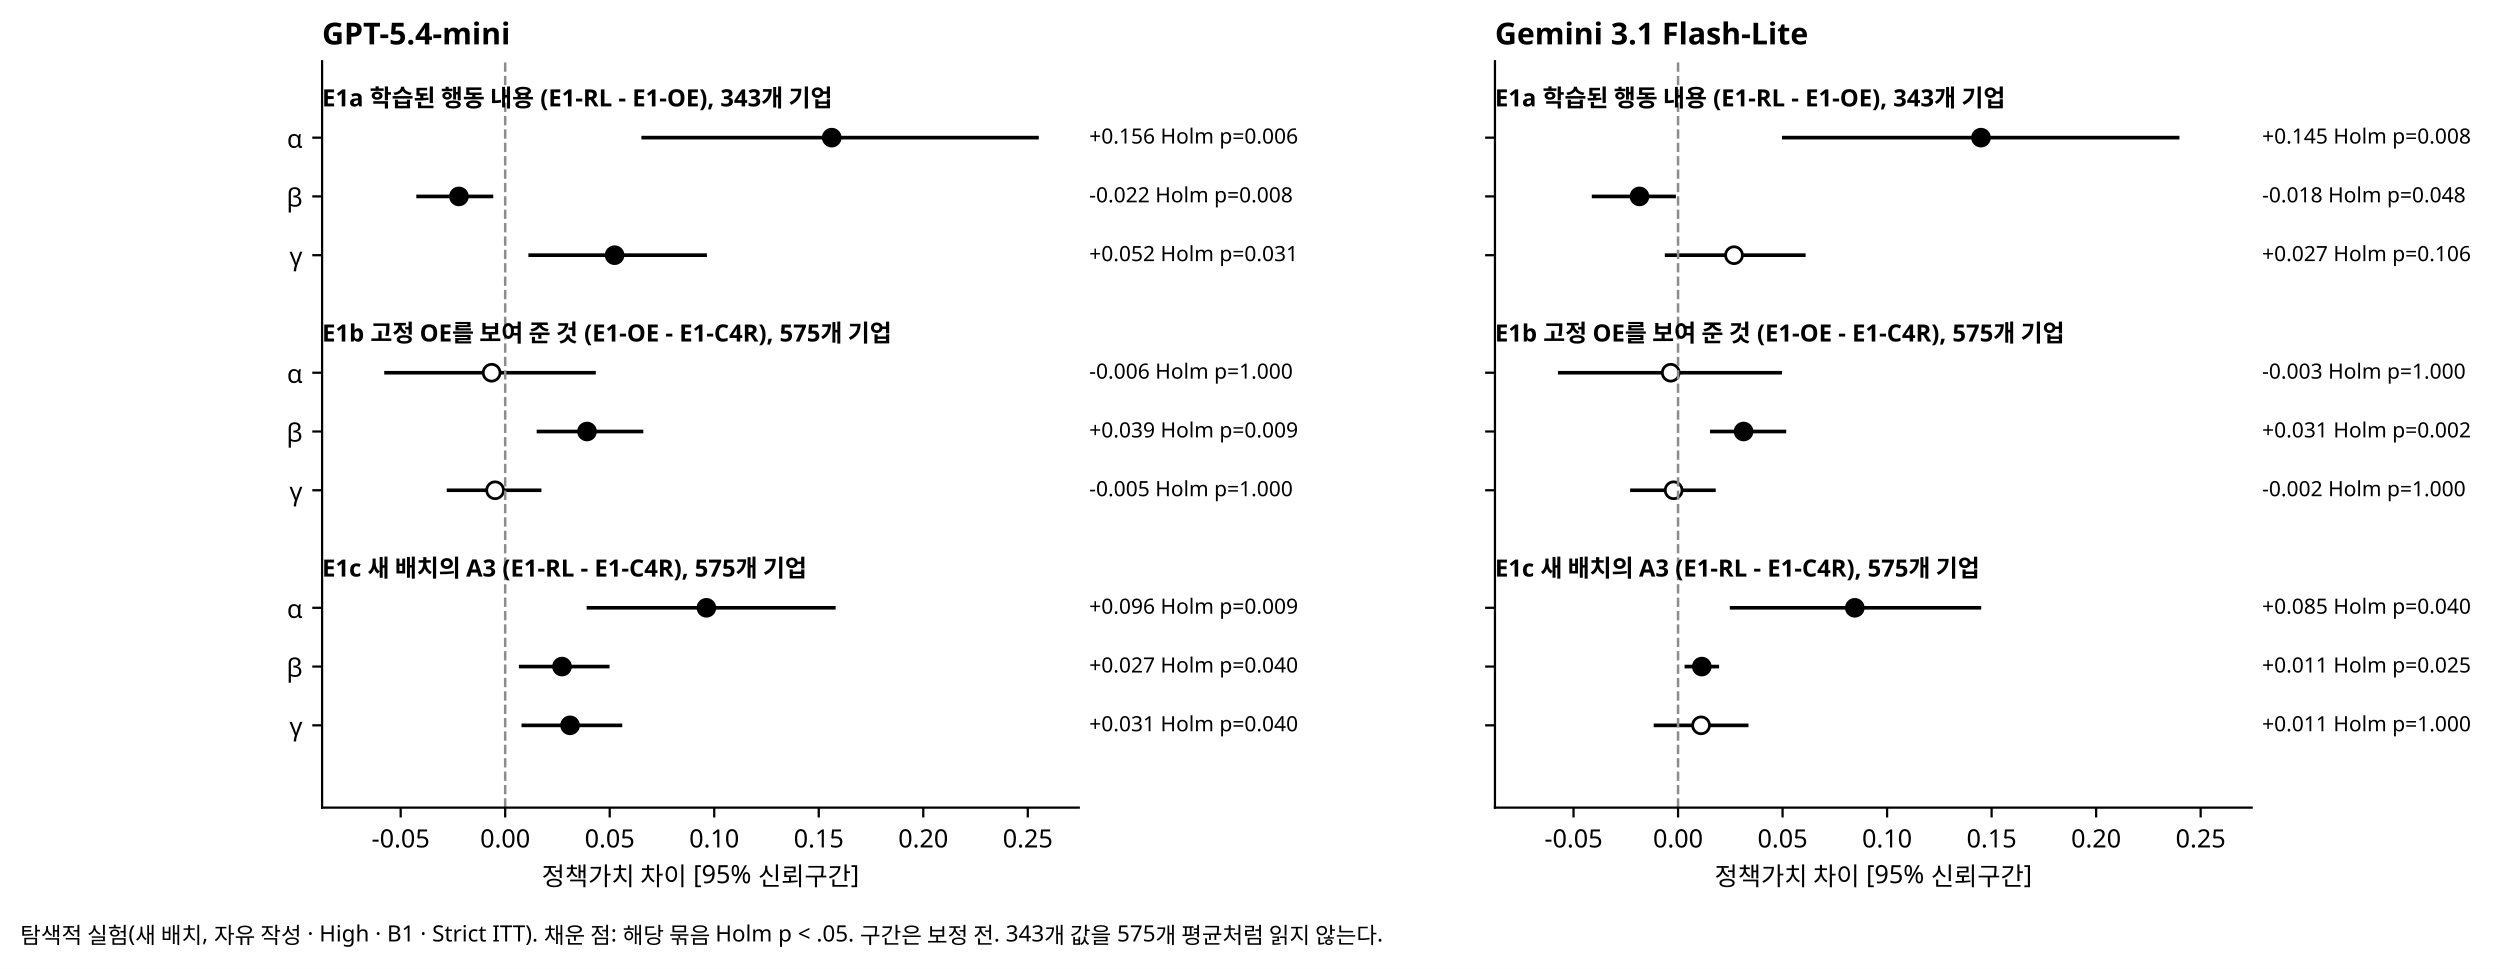
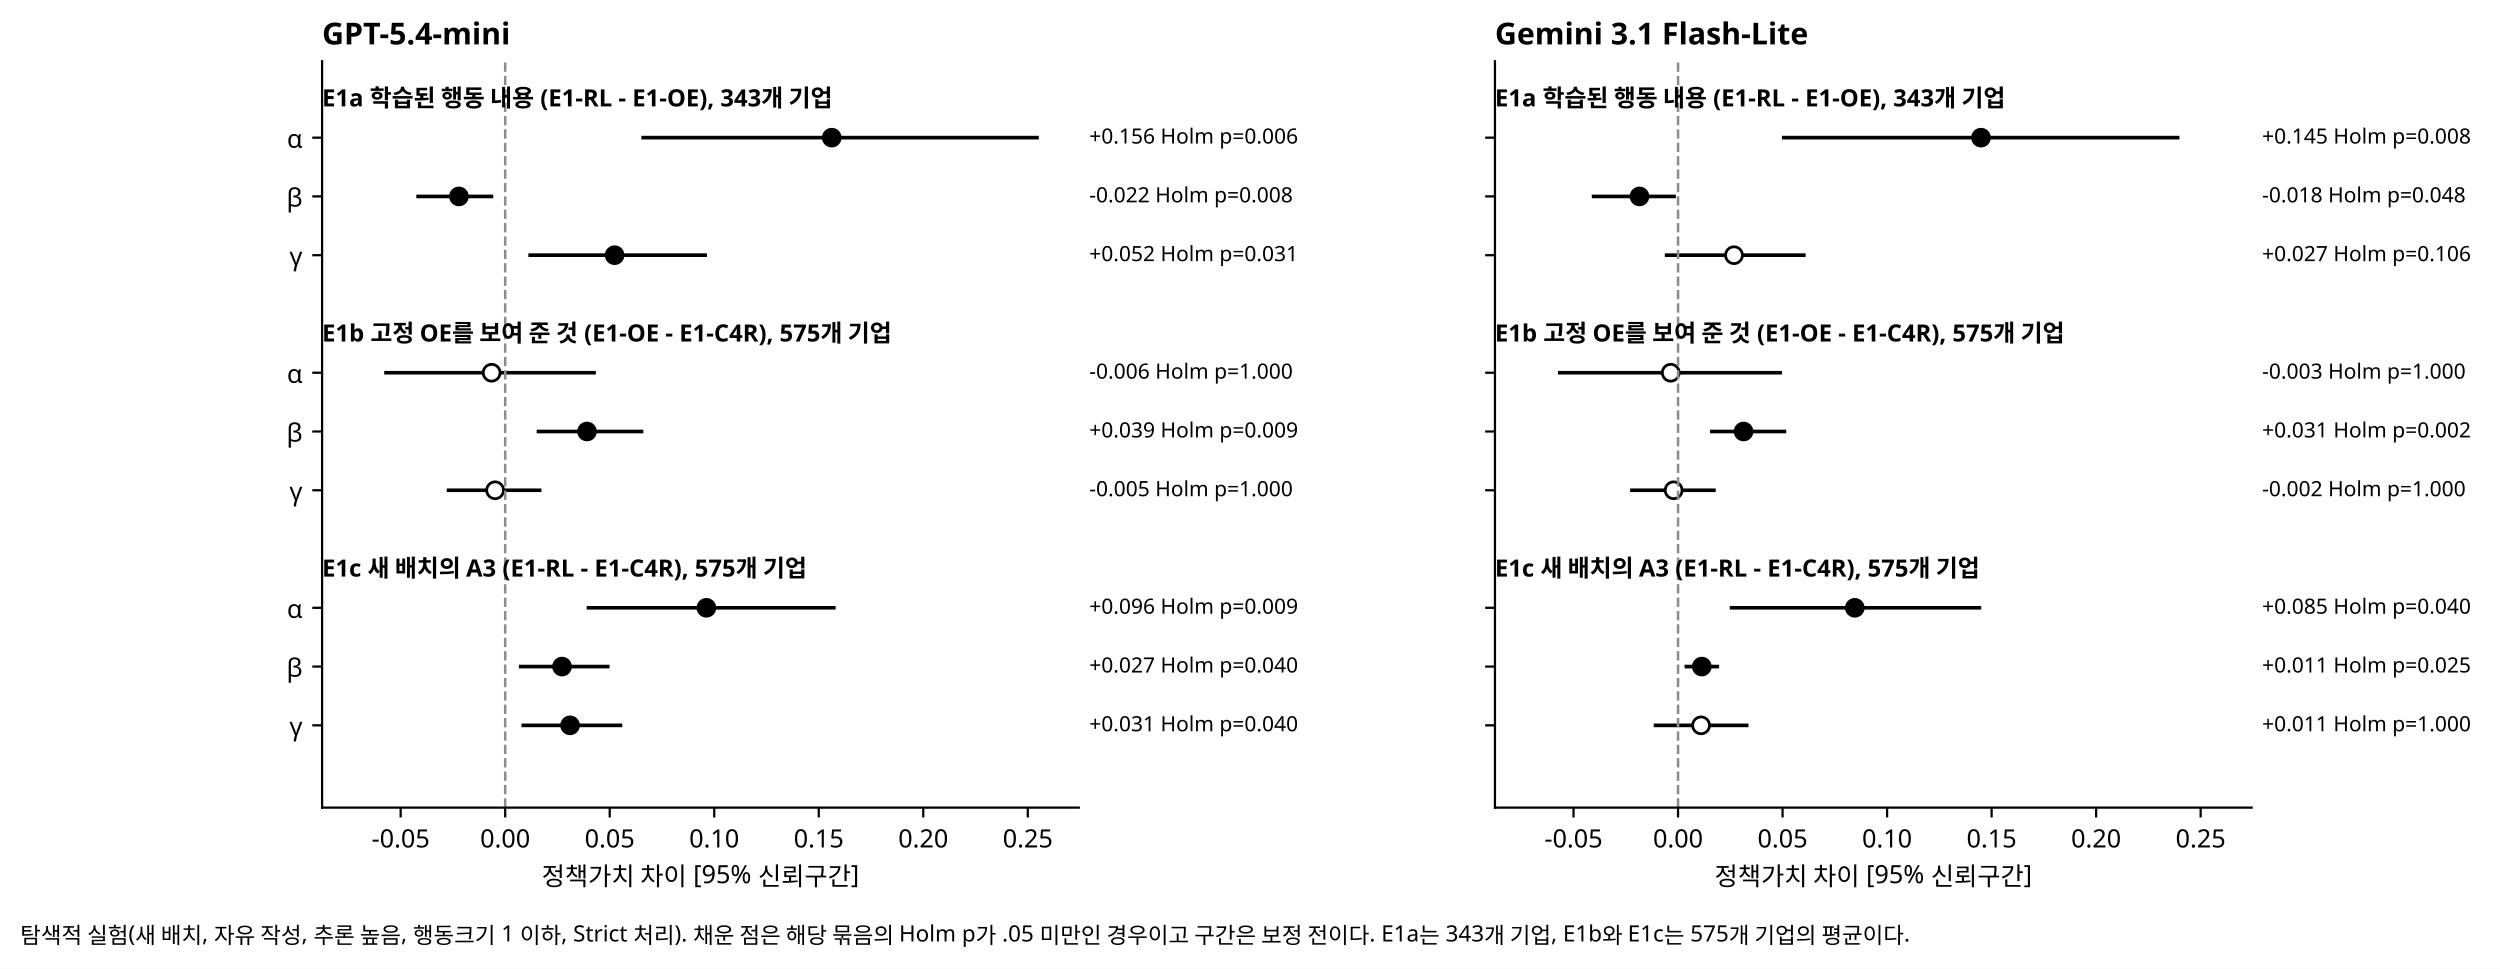
- <svg xmlns="http://www.w3.org/2000/svg" xmlns:xlink="http://www.w3.org/1999/xlink" width="891.352pt" height="345.468pt" viewBox="0 0 891.352 345.468" version="1.1">
+ <svg xmlns="http://www.w3.org/2000/svg" xmlns:xlink="http://www.w3.org/1999/xlink" width="891.352pt" height="345.425pt" viewBox="0 0 891.352 345.425" version="1.1">
  <defs>
    <style type="text/css">*{stroke-linejoin: round; stroke-linecap: butt}</style>
  </defs>
  <g id="figure_1">
    <g id="patch_1">
-       <path d="M 0 345.468  L 891.352 345.468  L 891.352 0  L 0 0  z " style="fill: #ffffff" />
+       <path d="M 0 345.425  L 891.352 345.425  L 891.352 0  L 0 0  z " style="fill: #ffffff" />
    </g>
    <g id="axes_1">
      <g id="patch_2">
        <path d="M 114.84 287.95  L 384.628 287.95  L 384.628 21.838  L 114.84 21.838  z " style="fill: #ffffff" />
      </g>
      <g id="matplotlib.axis_1">
        <g id="xtick_1">
          <g id="line2d_1">
            <defs>
-               <path id="mcaa759d114" d="M 0 0  L 0 3.5  " style="stroke: #000000; stroke-width: 0.8" />
+               <path id="m23bba32dac" d="M 0 0  L 0 3.5  " style="stroke: #000000; stroke-width: 0.8" />
            </defs>
            <g>
-               <use xlink:href="#mcaa759d114" x="142.855" y="287.95" style="stroke: #000000; stroke-width: 0.8" />
+               <use xlink:href="#m23bba32dac" x="142.855" y="287.95" style="stroke: #000000; stroke-width: 0.8" />
            </g>
          </g>
          <g id="text_1">
            <text style="font-size: 9px; font-family: 'Malgun Gothic'; text-anchor: middle" x="142.855" y="302.148" transform="rotate(-0 142.8555 302.1481)">-0.05</text>
          </g>
        </g>
        <g id="xtick_2">
          <g id="line2d_2">
            <g>
-               <use xlink:href="#mcaa759d114" x="180.121" y="287.95" style="stroke: #000000; stroke-width: 0.8" />
+               <use xlink:href="#m23bba32dac" x="180.121" y="287.95" style="stroke: #000000; stroke-width: 0.8" />
            </g>
          </g>
          <g id="text_2">
            <text style="font-size: 9px; font-family: 'Malgun Gothic'; text-anchor: middle" x="180.121" y="302.148" transform="rotate(-0 180.1211 302.1481)">0.00</text>
          </g>
        </g>
        <g id="xtick_3">
          <g id="line2d_3">
            <g>
-               <use xlink:href="#mcaa759d114" x="217.387" y="287.95" style="stroke: #000000; stroke-width: 0.8" />
+               <use xlink:href="#m23bba32dac" x="217.387" y="287.95" style="stroke: #000000; stroke-width: 0.8" />
            </g>
          </g>
          <g id="text_3">
            <text style="font-size: 9px; font-family: 'Malgun Gothic'; text-anchor: middle" x="217.387" y="302.148" transform="rotate(-0 217.3866 302.1481)">0.05</text>
          </g>
        </g>
        <g id="xtick_4">
          <g id="line2d_4">
            <g>
-               <use xlink:href="#mcaa759d114" x="254.652" y="287.95" style="stroke: #000000; stroke-width: 0.8" />
+               <use xlink:href="#m23bba32dac" x="254.652" y="287.95" style="stroke: #000000; stroke-width: 0.8" />
            </g>
          </g>
          <g id="text_4">
            <text style="font-size: 9px; font-family: 'Malgun Gothic'; text-anchor: middle" x="254.652" y="302.148" transform="rotate(-0 254.6522 302.1481)">0.10</text>
          </g>
        </g>
        <g id="xtick_5">
          <g id="line2d_5">
            <g>
-               <use xlink:href="#mcaa759d114" x="291.918" y="287.95" style="stroke: #000000; stroke-width: 0.8" />
+               <use xlink:href="#m23bba32dac" x="291.918" y="287.95" style="stroke: #000000; stroke-width: 0.8" />
            </g>
          </g>
          <g id="text_5">
            <text style="font-size: 9px; font-family: 'Malgun Gothic'; text-anchor: middle" x="291.918" y="302.148" transform="rotate(-0 291.9178 302.1481)">0.15</text>
          </g>
        </g>
        <g id="xtick_6">
          <g id="line2d_6">
            <g>
-               <use xlink:href="#mcaa759d114" x="329.183" y="287.95" style="stroke: #000000; stroke-width: 0.8" />
+               <use xlink:href="#m23bba32dac" x="329.183" y="287.95" style="stroke: #000000; stroke-width: 0.8" />
            </g>
          </g>
          <g id="text_6">
            <text style="font-size: 9px; font-family: 'Malgun Gothic'; text-anchor: middle" x="329.183" y="302.148" transform="rotate(-0 329.1833 302.1481)">0.20</text>
          </g>
        </g>
        <g id="xtick_7">
          <g id="line2d_7">
            <g>
-               <use xlink:href="#mcaa759d114" x="366.449" y="287.95" style="stroke: #000000; stroke-width: 0.8" />
+               <use xlink:href="#m23bba32dac" x="366.449" y="287.95" style="stroke: #000000; stroke-width: 0.8" />
            </g>
          </g>
          <g id="text_7">
            <text style="font-size: 9px; font-family: 'Malgun Gothic'; text-anchor: middle" x="366.449" y="302.148" transform="rotate(-0 366.4489 302.1481)">0.25</text>
          </g>
        </g>
        <g id="text_8">
          <text style="font-size: 9px; font-family: 'Malgun Gothic'; text-anchor: middle" x="249.734" y="315.636" transform="rotate(-0 249.7341 315.6365)">정책가치 차이 [95% 신뢰구간]</text>
        </g>
      </g>
      <g id="matplotlib.axis_2">
        <g id="ytick_1">
          <g id="line2d_8">
            <defs>
-               <path id="m9e5dec1c8e" d="M 0 0  L -3.5 0  " style="stroke: #000000; stroke-width: 0.8" />
+               <path id="mb45bff6923" d="M 0 0  L -3.5 0  " style="stroke: #000000; stroke-width: 0.8" />
            </defs>
            <g>
-               <use xlink:href="#m9e5dec1c8e" x="114.84" y="49.078" style="stroke: #000000; stroke-width: 0.8" />
+               <use xlink:href="#mb45bff6923" x="114.84" y="49.078" style="stroke: #000000; stroke-width: 0.8" />
            </g>
          </g>
          <g id="text_9">
            <text style="font-size: 9px; font-family: 'Malgun Gothic'; text-anchor: end" x="107.84" y="52.677" transform="rotate(-0 107.84 52.67682)">α</text>
          </g>
        </g>
        <g id="ytick_2">
          <g id="line2d_9">
            <g>
-               <use xlink:href="#m9e5dec1c8e" x="114.84" y="70.031" style="stroke: #000000; stroke-width: 0.8" />
+               <use xlink:href="#mb45bff6923" x="114.84" y="70.031" style="stroke: #000000; stroke-width: 0.8" />
            </g>
          </g>
          <g id="text_10">
            <text style="font-size: 9px; font-family: 'Malgun Gothic'; text-anchor: end" x="107.84" y="73.631" transform="rotate(-0 107.84 73.63052)">β</text>
          </g>
        </g>
        <g id="ytick_3">
          <g id="line2d_10">
            <g>
-               <use xlink:href="#m9e5dec1c8e" x="114.84" y="90.985" style="stroke: #000000; stroke-width: 0.8" />
+               <use xlink:href="#mb45bff6923" x="114.84" y="90.985" style="stroke: #000000; stroke-width: 0.8" />
            </g>
          </g>
          <g id="text_11">
            <text style="font-size: 9px; font-family: 'Malgun Gothic'; text-anchor: end" x="107.84" y="94.584" transform="rotate(-0 107.84 94.58422)">γ</text>
          </g>
        </g>
        <g id="ytick_4">
          <g id="line2d_11">
            <g>
-               <use xlink:href="#m9e5dec1c8e" x="114.84" y="132.893" style="stroke: #000000; stroke-width: 0.8" />
+               <use xlink:href="#mb45bff6923" x="114.84" y="132.893" style="stroke: #000000; stroke-width: 0.8" />
            </g>
          </g>
          <g id="text_12">
            <text style="font-size: 9px; font-family: 'Malgun Gothic'; text-anchor: end" x="107.84" y="136.492" transform="rotate(-0 107.84 136.4916)">α</text>
          </g>
        </g>
        <g id="ytick_5">
          <g id="line2d_12">
            <g>
-               <use xlink:href="#m9e5dec1c8e" x="114.84" y="153.846" style="stroke: #000000; stroke-width: 0.8" />
+               <use xlink:href="#mb45bff6923" x="114.84" y="153.846" style="stroke: #000000; stroke-width: 0.8" />
            </g>
          </g>
          <g id="text_13">
            <text style="font-size: 9px; font-family: 'Malgun Gothic'; text-anchor: end" x="107.84" y="157.445" transform="rotate(-0 107.84 157.4453)">β</text>
          </g>
        </g>
        <g id="ytick_6">
          <g id="line2d_13">
            <g>
-               <use xlink:href="#m9e5dec1c8e" x="114.84" y="174.8" style="stroke: #000000; stroke-width: 0.8" />
+               <use xlink:href="#mb45bff6923" x="114.84" y="174.8" style="stroke: #000000; stroke-width: 0.8" />
            </g>
          </g>
          <g id="text_14">
            <text style="font-size: 9px; font-family: 'Malgun Gothic'; text-anchor: end" x="107.84" y="178.399" transform="rotate(-0 107.84 178.399)">γ</text>
          </g>
        </g>
        <g id="ytick_7">
          <g id="line2d_14">
            <g>
-               <use xlink:href="#m9e5dec1c8e" x="114.84" y="216.707" style="stroke: #000000; stroke-width: 0.8" />
+               <use xlink:href="#mb45bff6923" x="114.84" y="216.707" style="stroke: #000000; stroke-width: 0.8" />
            </g>
          </g>
          <g id="text_15">
            <text style="font-size: 9px; font-family: 'Malgun Gothic'; text-anchor: end" x="107.84" y="220.306" transform="rotate(-0 107.84 220.3064)">α</text>
          </g>
        </g>
        <g id="ytick_8">
          <g id="line2d_15">
            <g>
-               <use xlink:href="#m9e5dec1c8e" x="114.84" y="237.661" style="stroke: #000000; stroke-width: 0.8" />
+               <use xlink:href="#mb45bff6923" x="114.84" y="237.661" style="stroke: #000000; stroke-width: 0.8" />
            </g>
          </g>
          <g id="text_16">
            <text style="font-size: 9px; font-family: 'Malgun Gothic'; text-anchor: end" x="107.84" y="241.26" transform="rotate(-0 107.84 241.2601)">β</text>
          </g>
        </g>
        <g id="ytick_9">
          <g id="line2d_16">
            <g>
-               <use xlink:href="#m9e5dec1c8e" x="114.84" y="258.615" style="stroke: #000000; stroke-width: 0.8" />
+               <use xlink:href="#mb45bff6923" x="114.84" y="258.615" style="stroke: #000000; stroke-width: 0.8" />
            </g>
          </g>
          <g id="text_17">
            <text style="font-size: 9px; font-family: 'Malgun Gothic'; text-anchor: end" x="107.84" y="262.214" transform="rotate(-0 107.84 262.2138)">γ</text>
          </g>
        </g>
      </g>
      <g id="line2d_17">
-         <path d="M 229.33 49.078  L 369.722 49.078  " clip-path="url(#pf3869e4ce7)" style="fill: none; stroke: #000000; stroke-width: 1.3; stroke-linecap: square" />
+         <path d="M 229.33 49.078  L 369.722 49.078  " clip-path="url(#pb6265fb304)" style="fill: none; stroke: #000000; stroke-width: 1.3; stroke-linecap: square" />
      </g>
      <g id="line2d_18">
        <defs>
-           <path id="m6128ca1393" d="M 0 3  C 0.796 3 1.559 2.684 2.121 2.121  C 2.684 1.559 3 0.796 3 0  C 3 -0.796 2.684 -1.559 2.121 -2.121  C 1.559 -2.684 0.796 -3 0 -3  C -0.796 -3 -1.559 -2.684 -2.121 -2.121  C -2.684 -1.559 -3 -0.796 -3 0  C -3 0.796 -2.684 1.559 -2.121 2.121  C -1.559 2.684 -0.796 3 0 3  z " style="stroke: #000000" />
+           <path id="m5b8f321a2e" d="M 0 3  C 0.796 3 1.559 2.684 2.121 2.121  C 2.684 1.559 3 0.796 3 0  C 3 -0.796 2.684 -1.559 2.121 -2.121  C 1.559 -2.684 0.796 -3 0 -3  C -0.796 -3 -1.559 -2.684 -2.121 -2.121  C -2.684 -1.559 -3 -0.796 -3 0  C -3 0.796 -2.684 1.559 -2.121 2.121  C -1.559 2.684 -0.796 3 0 3  z " style="stroke: #000000" />
        </defs>
-         <g clip-path="url(#pf3869e4ce7)">
-           <use xlink:href="#m6128ca1393" x="296.552" y="49.078" style="stroke: #000000" />
+         <g clip-path="url(#pb6265fb304)">
+           <use xlink:href="#m5b8f321a2e" x="296.552" y="49.078" style="stroke: #000000" />
        </g>
      </g>
      <g id="line2d_19">
-         <path d="M 149.086 70.031  L 175.218 70.031  " clip-path="url(#pf3869e4ce7)" style="fill: none; stroke: #000000; stroke-width: 1.3; stroke-linecap: square" />
+         <path d="M 149.086 70.031  L 175.218 70.031  " clip-path="url(#pb6265fb304)" style="fill: none; stroke: #000000; stroke-width: 1.3; stroke-linecap: square" />
      </g>
      <g id="line2d_20">
-         <g clip-path="url(#pf3869e4ce7)">
-           <use xlink:href="#m6128ca1393" x="163.627" y="70.031" style="stroke: #000000" />
+         <g clip-path="url(#pb6265fb304)">
+           <use xlink:href="#m5b8f321a2e" x="163.627" y="70.031" style="stroke: #000000" />
        </g>
      </g>
      <g id="line2d_21">
-         <path d="M 189.037 90.985  L 251.404 90.985  " clip-path="url(#pf3869e4ce7)" style="fill: none; stroke: #000000; stroke-width: 1.3; stroke-linecap: square" />
+         <path d="M 189.037 90.985  L 251.404 90.985  " clip-path="url(#pb6265fb304)" style="fill: none; stroke: #000000; stroke-width: 1.3; stroke-linecap: square" />
      </g>
      <g id="line2d_22">
-         <g clip-path="url(#pf3869e4ce7)">
-           <use xlink:href="#m6128ca1393" x="219.133" y="90.985" style="stroke: #000000" />
+         <g clip-path="url(#pb6265fb304)">
+           <use xlink:href="#m5b8f321a2e" x="219.133" y="90.985" style="stroke: #000000" />
        </g>
      </g>
      <g id="line2d_23">
-         <path d="M 137.646 132.893  L 211.782 132.893  " clip-path="url(#pf3869e4ce7)" style="fill: none; stroke: #000000; stroke-width: 1.3; stroke-linecap: square" />
+         <path d="M 137.646 132.893  L 211.782 132.893  " clip-path="url(#pb6265fb304)" style="fill: none; stroke: #000000; stroke-width: 1.3; stroke-linecap: square" />
      </g>
      <g id="line2d_24">
        <defs>
-           <path id="m31a274b6c6" d="M 0 3  C 0.796 3 1.559 2.684 2.121 2.121  C 2.684 1.559 3 0.796 3 0  C 3 -0.796 2.684 -1.559 2.121 -2.121  C 1.559 -2.684 0.796 -3 0 -3  C -0.796 -3 -1.559 -2.684 -2.121 -2.121  C -2.684 -1.559 -3 -0.796 -3 0  C -3 0.796 -2.684 1.559 -2.121 2.121  C -1.559 2.684 -0.796 3 0 3  z " style="stroke: #000000" />
+           <path id="m758cc3b31f" d="M 0 3  C 0.796 3 1.559 2.684 2.121 2.121  C 2.684 1.559 3 0.796 3 0  C 3 -0.796 2.684 -1.559 2.121 -2.121  C 1.559 -2.684 0.796 -3 0 -3  C -0.796 -3 -1.559 -2.684 -2.121 -2.121  C -2.684 -1.559 -3 -0.796 -3 0  C -3 0.796 -2.684 1.559 -2.121 2.121  C -1.559 2.684 -0.796 3 0 3  z " style="stroke: #000000" />
        </defs>
-         <g clip-path="url(#pf3869e4ce7)">
-           <use xlink:href="#m31a274b6c6" x="175.286" y="132.893" style="fill: #ffffff; stroke: #000000" />
+         <g clip-path="url(#pb6265fb304)">
+           <use xlink:href="#m758cc3b31f" x="175.286" y="132.893" style="fill: #ffffff; stroke: #000000" />
        </g>
      </g>
      <g id="line2d_25">
-         <path d="M 191.993 153.846  L 228.729 153.846  " clip-path="url(#pf3869e4ce7)" style="fill: none; stroke: #000000; stroke-width: 1.3; stroke-linecap: square" />
+         <path d="M 191.993 153.846  L 228.729 153.846  " clip-path="url(#pb6265fb304)" style="fill: none; stroke: #000000; stroke-width: 1.3; stroke-linecap: square" />
      </g>
      <g id="line2d_26">
-         <g clip-path="url(#pf3869e4ce7)">
-           <use xlink:href="#m6128ca1393" x="209.291" y="153.846" style="stroke: #000000" />
+         <g clip-path="url(#pb6265fb304)">
+           <use xlink:href="#m5b8f321a2e" x="209.291" y="153.846" style="stroke: #000000" />
        </g>
      </g>
      <g id="line2d_27">
-         <path d="M 159.934 174.8  L 192.391 174.8  " clip-path="url(#pf3869e4ce7)" style="fill: none; stroke: #000000; stroke-width: 1.3; stroke-linecap: square" />
+         <path d="M 159.934 174.8  L 192.391 174.8  " clip-path="url(#pb6265fb304)" style="fill: none; stroke: #000000; stroke-width: 1.3; stroke-linecap: square" />
      </g>
      <g id="line2d_28">
-         <g clip-path="url(#pf3869e4ce7)">
-           <use xlink:href="#m31a274b6c6" x="176.528" y="174.8" style="fill: #ffffff; stroke: #000000" />
+         <g clip-path="url(#pb6265fb304)">
+           <use xlink:href="#m758cc3b31f" x="176.528" y="174.8" style="fill: #ffffff; stroke: #000000" />
        </g>
      </g>
      <g id="line2d_29">
-         <path d="M 209.828 216.707  L 297.29 216.707  " clip-path="url(#pf3869e4ce7)" style="fill: none; stroke: #000000; stroke-width: 1.3; stroke-linecap: square" />
+         <path d="M 209.828 216.707  L 297.29 216.707  " clip-path="url(#pb6265fb304)" style="fill: none; stroke: #000000; stroke-width: 1.3; stroke-linecap: square" />
      </g>
      <g id="line2d_30">
-         <g clip-path="url(#pf3869e4ce7)">
-           <use xlink:href="#m6128ca1393" x="251.863" y="216.707" style="stroke: #000000" />
+         <g clip-path="url(#pb6265fb304)">
+           <use xlink:href="#m5b8f321a2e" x="251.863" y="216.707" style="stroke: #000000" />
        </g>
      </g>
      <g id="line2d_31">
-         <path d="M 185.649 237.661  L 216.669 237.661  " clip-path="url(#pf3869e4ce7)" style="fill: none; stroke: #000000; stroke-width: 1.3; stroke-linecap: square" />
+         <path d="M 185.649 237.661  L 216.669 237.661  " clip-path="url(#pb6265fb304)" style="fill: none; stroke: #000000; stroke-width: 1.3; stroke-linecap: square" />
      </g>
      <g id="line2d_32">
-         <g clip-path="url(#pf3869e4ce7)">
-           <use xlink:href="#m6128ca1393" x="200.38" y="237.661" style="stroke: #000000" />
+         <g clip-path="url(#pb6265fb304)">
+           <use xlink:href="#m5b8f321a2e" x="200.38" y="237.661" style="stroke: #000000" />
        </g>
      </g>
      <g id="line2d_33">
-         <path d="M 186.576 258.615  L 221.222 258.615  " clip-path="url(#pf3869e4ce7)" style="fill: none; stroke: #000000; stroke-width: 1.3; stroke-linecap: square" />
+         <path d="M 186.576 258.615  L 221.222 258.615  " clip-path="url(#pb6265fb304)" style="fill: none; stroke: #000000; stroke-width: 1.3; stroke-linecap: square" />
      </g>
      <g id="line2d_34">
-         <g clip-path="url(#pf3869e4ce7)">
-           <use xlink:href="#m6128ca1393" x="203.247" y="258.615" style="stroke: #000000" />
+         <g clip-path="url(#pb6265fb304)">
+           <use xlink:href="#m5b8f321a2e" x="203.247" y="258.615" style="stroke: #000000" />
        </g>
      </g>
      <g id="line2d_35">
-         <path d="M 180.121 287.95  L 180.121 21.838  " clip-path="url(#pf3869e4ce7)" style="fill: none; stroke-dasharray: 3.33,1.44; stroke-dashoffset: 0; stroke: #8c8c8c; stroke-width: 0.9" />
+         <path d="M 180.121 287.95  L 180.121 21.838  " clip-path="url(#pb6265fb304)" style="fill: none; stroke-dasharray: 3.33,1.44; stroke-dashoffset: 0; stroke: #8c8c8c; stroke-width: 0.9" />
      </g>
      <g id="patch_3">
        <path d="M 114.84 287.95  L 114.84 21.838  " style="fill: none; stroke: #000000; stroke-width: 0.8; stroke-linejoin: miter; stroke-linecap: square" />
      </g>
      <g id="patch_4">
        <path d="M 114.84 287.95  L 384.628 287.95  " style="fill: none; stroke: #000000; stroke-width: 0.8; stroke-linejoin: miter; stroke-linecap: square" />
      </g>
      <g id="text_18">
        <text style="font-weight: 700; font-size: 8.5px; font-family: 'Malgun Gothic'; text-anchor: start" x="114.84" y="37.947" transform="rotate(-0 114.84 37.94688)">E1a  학습된 행동 내용 (E1-RL - E1-OE), 343개 기업</text>
      </g>
      <g id="text_19">
        <text style="font-size: 7.5px; font-family: 'Malgun Gothic'; text-anchor: start" x="388.355" y="51.19" transform="rotate(-0 388.3548 51.19045)">+0.156  Holm p=0.006</text>
      </g>
      <g id="text_20">
        <text style="font-size: 7.5px; font-family: 'Malgun Gothic'; text-anchor: start" x="388.355" y="72.144" transform="rotate(-0 388.3548 72.14415)">-0.022  Holm p=0.008</text>
      </g>
      <g id="text_21">
        <text style="font-size: 7.5px; font-family: 'Malgun Gothic'; text-anchor: start" x="388.355" y="93.098" transform="rotate(-0 388.3548 93.09785)">+0.052  Holm p=0.031</text>
      </g>
      <g id="text_22">
        <text style="font-weight: 700; font-size: 8.5px; font-family: 'Malgun Gothic'; text-anchor: start" x="114.84" y="121.762" transform="rotate(-0 114.84 121.7617)">E1b  고정 OE를 보여 준 것 (E1-OE - E1-C4R), 575개 기업</text>
      </g>
      <g id="text_23">
        <text style="font-size: 7.5px; font-family: 'Malgun Gothic'; text-anchor: start" x="388.355" y="135.005" transform="rotate(-0 388.3548 135.0052)">-0.006  Holm p=1.000</text>
      </g>
      <g id="text_24">
        <text style="font-size: 7.5px; font-family: 'Malgun Gothic'; text-anchor: start" x="388.355" y="155.959" transform="rotate(-0 388.3548 155.9589)">+0.039  Holm p=0.009</text>
      </g>
      <g id="text_25">
        <text style="font-size: 7.5px; font-family: 'Malgun Gothic'; text-anchor: start" x="388.355" y="176.913" transform="rotate(-0 388.3548 176.9127)">-0.005  Holm p=1.000</text>
      </g>
      <g id="text_26">
        <text style="font-weight: 700; font-size: 8.5px; font-family: 'Malgun Gothic'; text-anchor: start" x="114.84" y="205.576" transform="rotate(-0 114.84 205.5765)">E1c  새 배치의 A3 (E1-RL - E1-C4R), 575개 기업</text>
      </g>
      <g id="text_27">
        <text style="font-size: 7.5px; font-family: 'Malgun Gothic'; text-anchor: start" x="388.355" y="218.82" transform="rotate(-0 388.3548 218.8201)">+0.096  Holm p=0.009</text>
      </g>
      <g id="text_28">
        <text style="font-size: 7.5px; font-family: 'Malgun Gothic'; text-anchor: start" x="388.355" y="239.774" transform="rotate(-0 388.3548 239.7738)">+0.027  Holm p=0.040</text>
      </g>
      <g id="text_29">
        <text style="font-size: 7.5px; font-family: 'Malgun Gothic'; text-anchor: start" x="388.355" y="260.727" transform="rotate(-0 388.3548 260.7275)">+0.031  Holm p=0.040</text>
      </g>
      <g id="text_30">
        <text style="font-weight: 700; font-size: 10.8px; font-family: 'Malgun Gothic'; text-anchor: start" x="114.84" y="15.838" transform="rotate(-0 114.84 15.83789)">GPT-5.4-mini</text>
      </g>
    </g>
    <g id="axes_2">
      <g id="patch_5">
        <path d="M 533.012 287.95  L 802.8 287.95  L 802.8 21.838  L 533.012 21.838  z " style="fill: #ffffff" />
      </g>
      <g id="matplotlib.axis_3">
        <g id="xtick_8">
          <g id="line2d_36">
            <g>
-               <use xlink:href="#mcaa759d114" x="561.027" y="287.95" style="stroke: #000000; stroke-width: 0.8" />
+               <use xlink:href="#m23bba32dac" x="561.027" y="287.95" style="stroke: #000000; stroke-width: 0.8" />
            </g>
          </g>
          <g id="text_31">
            <text style="font-size: 9px; font-family: 'Malgun Gothic'; text-anchor: middle" x="561.027" y="302.148" transform="rotate(-0 561.0273 302.1481)">-0.05</text>
          </g>
        </g>
        <g id="xtick_9">
          <g id="line2d_37">
            <g>
-               <use xlink:href="#mcaa759d114" x="598.293" y="287.95" style="stroke: #000000; stroke-width: 0.8" />
+               <use xlink:href="#m23bba32dac" x="598.293" y="287.95" style="stroke: #000000; stroke-width: 0.8" />
            </g>
          </g>
          <g id="text_32">
            <text style="font-size: 9px; font-family: 'Malgun Gothic'; text-anchor: middle" x="598.293" y="302.148" transform="rotate(-0 598.2928 302.1481)">0.00</text>
          </g>
        </g>
        <g id="xtick_10">
          <g id="line2d_38">
            <g>
-               <use xlink:href="#mcaa759d114" x="635.558" y="287.95" style="stroke: #000000; stroke-width: 0.8" />
+               <use xlink:href="#m23bba32dac" x="635.558" y="287.95" style="stroke: #000000; stroke-width: 0.8" />
            </g>
          </g>
          <g id="text_33">
            <text style="font-size: 9px; font-family: 'Malgun Gothic'; text-anchor: middle" x="635.558" y="302.148" transform="rotate(-0 635.5584 302.1481)">0.05</text>
          </g>
        </g>
        <g id="xtick_11">
          <g id="line2d_39">
            <g>
-               <use xlink:href="#mcaa759d114" x="672.824" y="287.95" style="stroke: #000000; stroke-width: 0.8" />
+               <use xlink:href="#m23bba32dac" x="672.824" y="287.95" style="stroke: #000000; stroke-width: 0.8" />
            </g>
          </g>
          <g id="text_34">
            <text style="font-size: 9px; font-family: 'Malgun Gothic'; text-anchor: middle" x="672.824" y="302.148" transform="rotate(-0 672.824 302.1481)">0.10</text>
          </g>
        </g>
        <g id="xtick_12">
          <g id="line2d_40">
            <g>
-               <use xlink:href="#mcaa759d114" x="710.09" y="287.95" style="stroke: #000000; stroke-width: 0.8" />
+               <use xlink:href="#m23bba32dac" x="710.09" y="287.95" style="stroke: #000000; stroke-width: 0.8" />
            </g>
          </g>
          <g id="text_35">
            <text style="font-size: 9px; font-family: 'Malgun Gothic'; text-anchor: middle" x="710.09" y="302.148" transform="rotate(-0 710.0895 302.1481)">0.15</text>
          </g>
        </g>
        <g id="xtick_13">
          <g id="line2d_41">
            <g>
-               <use xlink:href="#mcaa759d114" x="747.355" y="287.95" style="stroke: #000000; stroke-width: 0.8" />
+               <use xlink:href="#m23bba32dac" x="747.355" y="287.95" style="stroke: #000000; stroke-width: 0.8" />
            </g>
          </g>
          <g id="text_36">
            <text style="font-size: 9px; font-family: 'Malgun Gothic'; text-anchor: middle" x="747.355" y="302.148" transform="rotate(-0 747.3551 302.1481)">0.20</text>
          </g>
        </g>
        <g id="xtick_14">
          <g id="line2d_42">
            <g>
-               <use xlink:href="#mcaa759d114" x="784.621" y="287.95" style="stroke: #000000; stroke-width: 0.8" />
+               <use xlink:href="#m23bba32dac" x="784.621" y="287.95" style="stroke: #000000; stroke-width: 0.8" />
            </g>
          </g>
          <g id="text_37">
            <text style="font-size: 9px; font-family: 'Malgun Gothic'; text-anchor: middle" x="784.621" y="302.148" transform="rotate(-0 784.6207 302.1481)">0.25</text>
          </g>
        </g>
        <g id="text_38">
          <text style="font-size: 9px; font-family: 'Malgun Gothic'; text-anchor: middle" x="667.906" y="315.636" transform="rotate(-0 667.9059 315.6365)">정책가치 차이 [95% 신뢰구간]</text>
        </g>
      </g>
      <g id="matplotlib.axis_4">
        <g id="ytick_10">
          <g id="line2d_43">
            <g>
-               <use xlink:href="#m9e5dec1c8e" x="533.012" y="49.078" style="stroke: #000000; stroke-width: 0.8" />
+               <use xlink:href="#mb45bff6923" x="533.012" y="49.078" style="stroke: #000000; stroke-width: 0.8" />
            </g>
          </g>
        </g>
        <g id="ytick_11">
          <g id="line2d_44">
            <g>
-               <use xlink:href="#m9e5dec1c8e" x="533.012" y="70.031" style="stroke: #000000; stroke-width: 0.8" />
+               <use xlink:href="#mb45bff6923" x="533.012" y="70.031" style="stroke: #000000; stroke-width: 0.8" />
            </g>
          </g>
        </g>
        <g id="ytick_12">
          <g id="line2d_45">
            <g>
-               <use xlink:href="#m9e5dec1c8e" x="533.012" y="90.985" style="stroke: #000000; stroke-width: 0.8" />
+               <use xlink:href="#mb45bff6923" x="533.012" y="90.985" style="stroke: #000000; stroke-width: 0.8" />
            </g>
          </g>
        </g>
        <g id="ytick_13">
          <g id="line2d_46">
            <g>
-               <use xlink:href="#m9e5dec1c8e" x="533.012" y="132.893" style="stroke: #000000; stroke-width: 0.8" />
+               <use xlink:href="#mb45bff6923" x="533.012" y="132.893" style="stroke: #000000; stroke-width: 0.8" />
            </g>
          </g>
        </g>
        <g id="ytick_14">
          <g id="line2d_47">
            <g>
-               <use xlink:href="#m9e5dec1c8e" x="533.012" y="153.846" style="stroke: #000000; stroke-width: 0.8" />
+               <use xlink:href="#mb45bff6923" x="533.012" y="153.846" style="stroke: #000000; stroke-width: 0.8" />
            </g>
          </g>
        </g>
        <g id="ytick_15">
          <g id="line2d_48">
            <g>
-               <use xlink:href="#m9e5dec1c8e" x="533.012" y="174.8" style="stroke: #000000; stroke-width: 0.8" />
+               <use xlink:href="#mb45bff6923" x="533.012" y="174.8" style="stroke: #000000; stroke-width: 0.8" />
            </g>
          </g>
        </g>
        <g id="ytick_16">
          <g id="line2d_49">
            <g>
-               <use xlink:href="#m9e5dec1c8e" x="533.012" y="216.707" style="stroke: #000000; stroke-width: 0.8" />
+               <use xlink:href="#mb45bff6923" x="533.012" y="216.707" style="stroke: #000000; stroke-width: 0.8" />
            </g>
          </g>
        </g>
        <g id="ytick_17">
          <g id="line2d_50">
            <g>
-               <use xlink:href="#m9e5dec1c8e" x="533.012" y="237.661" style="stroke: #000000; stroke-width: 0.8" />
+               <use xlink:href="#mb45bff6923" x="533.012" y="237.661" style="stroke: #000000; stroke-width: 0.8" />
            </g>
          </g>
        </g>
        <g id="ytick_18">
          <g id="line2d_51">
            <g>
-               <use xlink:href="#m9e5dec1c8e" x="533.012" y="258.615" style="stroke: #000000; stroke-width: 0.8" />
+               <use xlink:href="#mb45bff6923" x="533.012" y="258.615" style="stroke: #000000; stroke-width: 0.8" />
            </g>
          </g>
        </g>
      </g>
      <g id="line2d_52">
-         <path d="M 635.987 49.078  L 776.409 49.078  " clip-path="url(#p76226975ef)" style="fill: none; stroke: #000000; stroke-width: 1.3; stroke-linecap: square" />
+         <path d="M 635.987 49.078  L 776.409 49.078  " clip-path="url(#p8f496341c4)" style="fill: none; stroke: #000000; stroke-width: 1.3; stroke-linecap: square" />
      </g>
      <g id="line2d_53">
-         <g clip-path="url(#p76226975ef)">
-           <use xlink:href="#m6128ca1393" x="706.307" y="49.078" style="stroke: #000000" />
+         <g clip-path="url(#p8f496341c4)">
+           <use xlink:href="#m5b8f321a2e" x="706.307" y="49.078" style="stroke: #000000" />
        </g>
      </g>
      <g id="line2d_54">
-         <path d="M 568.183 70.031  L 596.874 70.031  " clip-path="url(#p76226975ef)" style="fill: none; stroke: #000000; stroke-width: 1.3; stroke-linecap: square" />
+         <path d="M 568.183 70.031  L 596.874 70.031  " clip-path="url(#p8f496341c4)" style="fill: none; stroke: #000000; stroke-width: 1.3; stroke-linecap: square" />
      </g>
      <g id="line2d_55">
-         <g clip-path="url(#p76226975ef)">
-           <use xlink:href="#m6128ca1393" x="584.544" y="70.031" style="stroke: #000000" />
+         <g clip-path="url(#p8f496341c4)">
+           <use xlink:href="#m5b8f321a2e" x="584.544" y="70.031" style="stroke: #000000" />
        </g>
      </g>
      <g id="line2d_56">
-         <path d="M 594.231 90.985  L 643.13 90.985  " clip-path="url(#p76226975ef)" style="fill: none; stroke: #000000; stroke-width: 1.3; stroke-linecap: square" />
+         <path d="M 594.231 90.985  L 643.13 90.985  " clip-path="url(#p8f496341c4)" style="fill: none; stroke: #000000; stroke-width: 1.3; stroke-linecap: square" />
      </g>
      <g id="line2d_57">
-         <g clip-path="url(#p76226975ef)">
-           <use xlink:href="#m31a274b6c6" x="618.243" y="90.985" style="fill: #ffffff; stroke: #000000" />
+         <g clip-path="url(#p8f496341c4)">
+           <use xlink:href="#m758cc3b31f" x="618.243" y="90.985" style="fill: #ffffff; stroke: #000000" />
        </g>
      </g>
      <g id="line2d_58">
-         <path d="M 556.114 132.893  L 634.681 132.893  " clip-path="url(#p76226975ef)" style="fill: none; stroke: #000000; stroke-width: 1.3; stroke-linecap: square" />
+         <path d="M 556.114 132.893  L 634.681 132.893  " clip-path="url(#p8f496341c4)" style="fill: none; stroke: #000000; stroke-width: 1.3; stroke-linecap: square" />
      </g>
      <g id="line2d_59">
-         <g clip-path="url(#p76226975ef)">
-           <use xlink:href="#m31a274b6c6" x="595.685" y="132.893" style="fill: #ffffff; stroke: #000000" />
+         <g clip-path="url(#p8f496341c4)">
+           <use xlink:href="#m758cc3b31f" x="595.685" y="132.893" style="fill: #ffffff; stroke: #000000" />
        </g>
      </g>
      <g id="line2d_60">
-         <path d="M 610.333 153.846  L 636.208 153.846  " clip-path="url(#p76226975ef)" style="fill: none; stroke: #000000; stroke-width: 1.3; stroke-linecap: square" />
+         <path d="M 610.333 153.846  L 636.208 153.846  " clip-path="url(#p8f496341c4)" style="fill: none; stroke: #000000; stroke-width: 1.3; stroke-linecap: square" />
      </g>
      <g id="line2d_61">
-         <g clip-path="url(#p76226975ef)">
-           <use xlink:href="#m6128ca1393" x="621.655" y="153.846" style="stroke: #000000" />
+         <g clip-path="url(#p8f496341c4)">
+           <use xlink:href="#m5b8f321a2e" x="621.655" y="153.846" style="stroke: #000000" />
        </g>
      </g>
      <g id="line2d_62">
-         <path d="M 581.849 174.8  L 611.083 174.8  " clip-path="url(#p76226975ef)" style="fill: none; stroke: #000000; stroke-width: 1.3; stroke-linecap: square" />
+         <path d="M 581.849 174.8  L 611.083 174.8  " clip-path="url(#p8f496341c4)" style="fill: none; stroke: #000000; stroke-width: 1.3; stroke-linecap: square" />
      </g>
      <g id="line2d_63">
-         <g clip-path="url(#p76226975ef)">
-           <use xlink:href="#m31a274b6c6" x="596.724" y="174.8" style="fill: #ffffff; stroke: #000000" />
+         <g clip-path="url(#p8f496341c4)">
+           <use xlink:href="#m758cc3b31f" x="596.724" y="174.8" style="fill: #ffffff; stroke: #000000" />
        </g>
      </g>
      <g id="line2d_64">
-         <path d="M 617.398 216.707  L 705.728 216.707  " clip-path="url(#p76226975ef)" style="fill: none; stroke: #000000; stroke-width: 1.3; stroke-linecap: square" />
+         <path d="M 617.398 216.707  L 705.728 216.707  " clip-path="url(#p8f496341c4)" style="fill: none; stroke: #000000; stroke-width: 1.3; stroke-linecap: square" />
      </g>
      <g id="line2d_65">
-         <g clip-path="url(#p76226975ef)">
-           <use xlink:href="#m6128ca1393" x="661.318" y="216.707" style="stroke: #000000" />
+         <g clip-path="url(#p8f496341c4)">
+           <use xlink:href="#m5b8f321a2e" x="661.318" y="216.707" style="stroke: #000000" />
        </g>
      </g>
      <g id="line2d_66">
-         <path d="M 601.267 237.661  L 612.278 237.661  " clip-path="url(#p76226975ef)" style="fill: none; stroke: #000000; stroke-width: 1.3; stroke-linecap: square" />
+         <path d="M 601.267 237.661  L 612.278 237.661  " clip-path="url(#p8f496341c4)" style="fill: none; stroke: #000000; stroke-width: 1.3; stroke-linecap: square" />
      </g>
      <g id="line2d_67">
-         <g clip-path="url(#p76226975ef)">
-           <use xlink:href="#m6128ca1393" x="606.76" y="237.661" style="stroke: #000000" />
+         <g clip-path="url(#p8f496341c4)">
+           <use xlink:href="#m5b8f321a2e" x="606.76" y="237.661" style="stroke: #000000" />
        </g>
      </g>
      <g id="line2d_68">
-         <path d="M 590.261 258.615  L 622.754 258.615  " clip-path="url(#p76226975ef)" style="fill: none; stroke: #000000; stroke-width: 1.3; stroke-linecap: square" />
+         <path d="M 590.261 258.615  L 622.754 258.615  " clip-path="url(#p8f496341c4)" style="fill: none; stroke: #000000; stroke-width: 1.3; stroke-linecap: square" />
      </g>
      <g id="line2d_69">
-         <g clip-path="url(#p76226975ef)">
-           <use xlink:href="#m31a274b6c6" x="606.498" y="258.615" style="fill: #ffffff; stroke: #000000" />
+         <g clip-path="url(#p8f496341c4)">
+           <use xlink:href="#m758cc3b31f" x="606.498" y="258.615" style="fill: #ffffff; stroke: #000000" />
        </g>
      </g>
      <g id="line2d_70">
-         <path d="M 598.293 287.95  L 598.293 21.838  " clip-path="url(#p76226975ef)" style="fill: none; stroke-dasharray: 3.33,1.44; stroke-dashoffset: 0; stroke: #8c8c8c; stroke-width: 0.9" />
+         <path d="M 598.293 287.95  L 598.293 21.838  " clip-path="url(#p8f496341c4)" style="fill: none; stroke-dasharray: 3.33,1.44; stroke-dashoffset: 0; stroke: #8c8c8c; stroke-width: 0.9" />
      </g>
      <g id="patch_6">
        <path d="M 533.012 287.95  L 533.012 21.838  " style="fill: none; stroke: #000000; stroke-width: 0.8; stroke-linejoin: miter; stroke-linecap: square" />
      </g>
      <g id="patch_7">
        <path d="M 533.012 287.95  L 802.8 287.95  " style="fill: none; stroke: #000000; stroke-width: 0.8; stroke-linejoin: miter; stroke-linecap: square" />
      </g>
      <g id="text_39">
        <text style="font-weight: 700; font-size: 8.5px; font-family: 'Malgun Gothic'; text-anchor: start" x="533.012" y="37.947" transform="rotate(-0 533.0118 37.94688)">E1a  학습된 행동 내용 (E1-RL - E1-OE), 343개 기업</text>
      </g>
      <g id="text_40">
        <text style="font-size: 7.5px; font-family: 'Malgun Gothic'; text-anchor: start" x="806.527" y="51.19" transform="rotate(-0 806.5266 51.19045)">+0.145  Holm p=0.008</text>
      </g>
      <g id="text_41">
        <text style="font-size: 7.5px; font-family: 'Malgun Gothic'; text-anchor: start" x="806.527" y="72.144" transform="rotate(-0 806.5266 72.14415)">-0.018  Holm p=0.048</text>
      </g>
      <g id="text_42">
        <text style="font-size: 7.5px; font-family: 'Malgun Gothic'; text-anchor: start" x="806.527" y="93.098" transform="rotate(-0 806.5266 93.09785)">+0.027  Holm p=0.106</text>
      </g>
      <g id="text_43">
        <text style="font-weight: 700; font-size: 8.5px; font-family: 'Malgun Gothic'; text-anchor: start" x="533.012" y="121.762" transform="rotate(-0 533.0118 121.7617)">E1b  고정 OE를 보여 준 것 (E1-OE - E1-C4R), 575개 기업</text>
      </g>
      <g id="text_44">
        <text style="font-size: 7.5px; font-family: 'Malgun Gothic'; text-anchor: start" x="806.527" y="135.005" transform="rotate(-0 806.5266 135.0052)">-0.003  Holm p=1.000</text>
      </g>
      <g id="text_45">
        <text style="font-size: 7.5px; font-family: 'Malgun Gothic'; text-anchor: start" x="806.527" y="155.959" transform="rotate(-0 806.5266 155.9589)">+0.031  Holm p=0.002</text>
      </g>
      <g id="text_46">
        <text style="font-size: 7.5px; font-family: 'Malgun Gothic'; text-anchor: start" x="806.527" y="176.913" transform="rotate(-0 806.5266 176.9127)">-0.002  Holm p=1.000</text>
      </g>
      <g id="text_47">
        <text style="font-weight: 700; font-size: 8.5px; font-family: 'Malgun Gothic'; text-anchor: start" x="533.012" y="205.576" transform="rotate(-0 533.0118 205.5765)">E1c  새 배치의 A3 (E1-RL - E1-C4R), 575개 기업</text>
      </g>
      <g id="text_48">
        <text style="font-size: 7.5px; font-family: 'Malgun Gothic'; text-anchor: start" x="806.527" y="218.82" transform="rotate(-0 806.5266 218.8201)">+0.085  Holm p=0.040</text>
      </g>
      <g id="text_49">
        <text style="font-size: 7.5px; font-family: 'Malgun Gothic'; text-anchor: start" x="806.527" y="239.774" transform="rotate(-0 806.5266 239.7738)">+0.011  Holm p=0.025</text>
      </g>
      <g id="text_50">
        <text style="font-size: 7.5px; font-family: 'Malgun Gothic'; text-anchor: start" x="806.527" y="260.727" transform="rotate(-0 806.5266 260.7275)">+0.011  Holm p=1.000</text>
      </g>
      <g id="text_51">
        <text style="font-weight: 700; font-size: 10.8px; font-family: 'Malgun Gothic'; text-anchor: start" x="533.012" y="15.838" transform="rotate(-0 533.0118 15.83789)">Gemini 3.1 Flash-Lite</text>
      </g>
    </g>
    <g id="text_52">
-       <text style="font-size: 8px; font-family: 'Malgun Gothic'; text-anchor: start" x="7.2" y="336.334" transform="rotate(-0 7.2 336.3339)">탐색적 실험(새 배치, 자유 작성 · High · B1 · Strict ITT). 채운 점: 해당 묶음 Holm p &lt; .05. 구간은 보정 전. 343개 값을 575개 평균처럼 읽지 않는다.</text>
+       <text style="font-size: 8px; font-family: 'Malgun Gothic'; text-anchor: start" x="7.2" y="336.334" transform="rotate(-0 7.2 336.3339)">탐색적 실험(새 배치, 자유 작성, 추론 높음, 행동크기 1 이하, Strict 처리). 채운 점은 해당 묶음의 Holm p가 .05 미만인 경우이고 구간은 보정 전이다. E1a는 343개 기업, E1b와 E1c는 575개 기업의 평균이다.</text>
    </g>
  </g>
  <defs>
-     <clipPath id="pf3869e4ce7">
+     <clipPath id="pb6265fb304">
      <rect x="114.84" y="21.838" width="269.788" height="266.112" />
    </clipPath>
-     <clipPath id="p76226975ef">
+     <clipPath id="p8f496341c4">
      <rect x="533.012" y="21.838" width="269.788" height="266.112" />
    </clipPath>
  </defs>
</svg>
